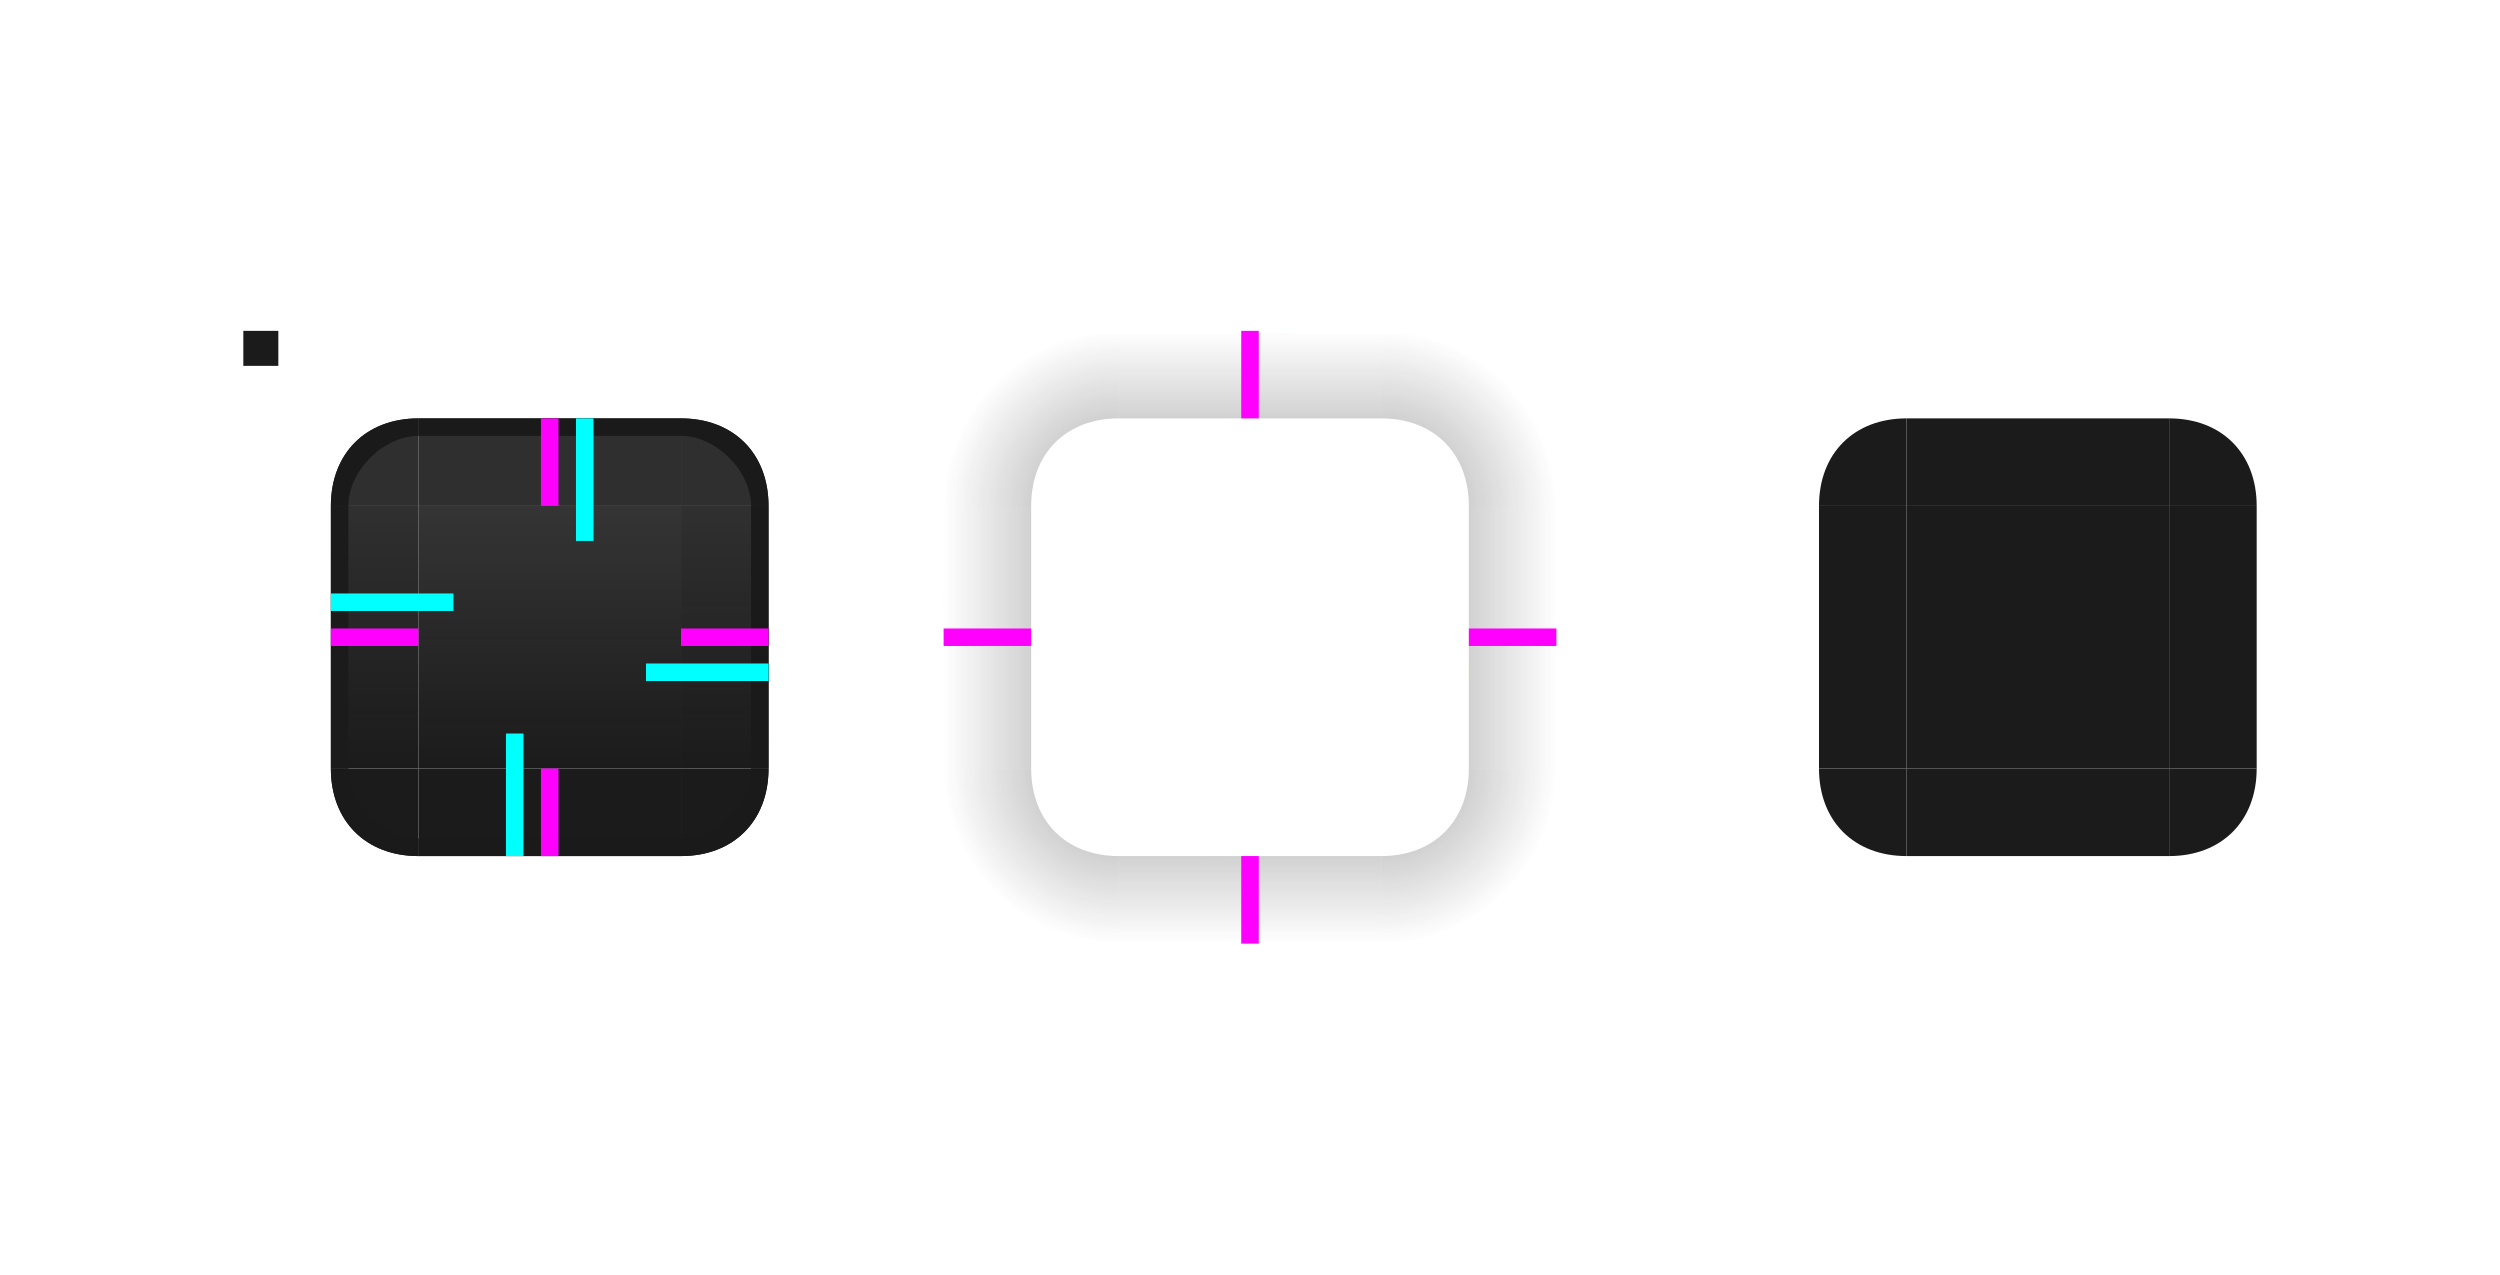
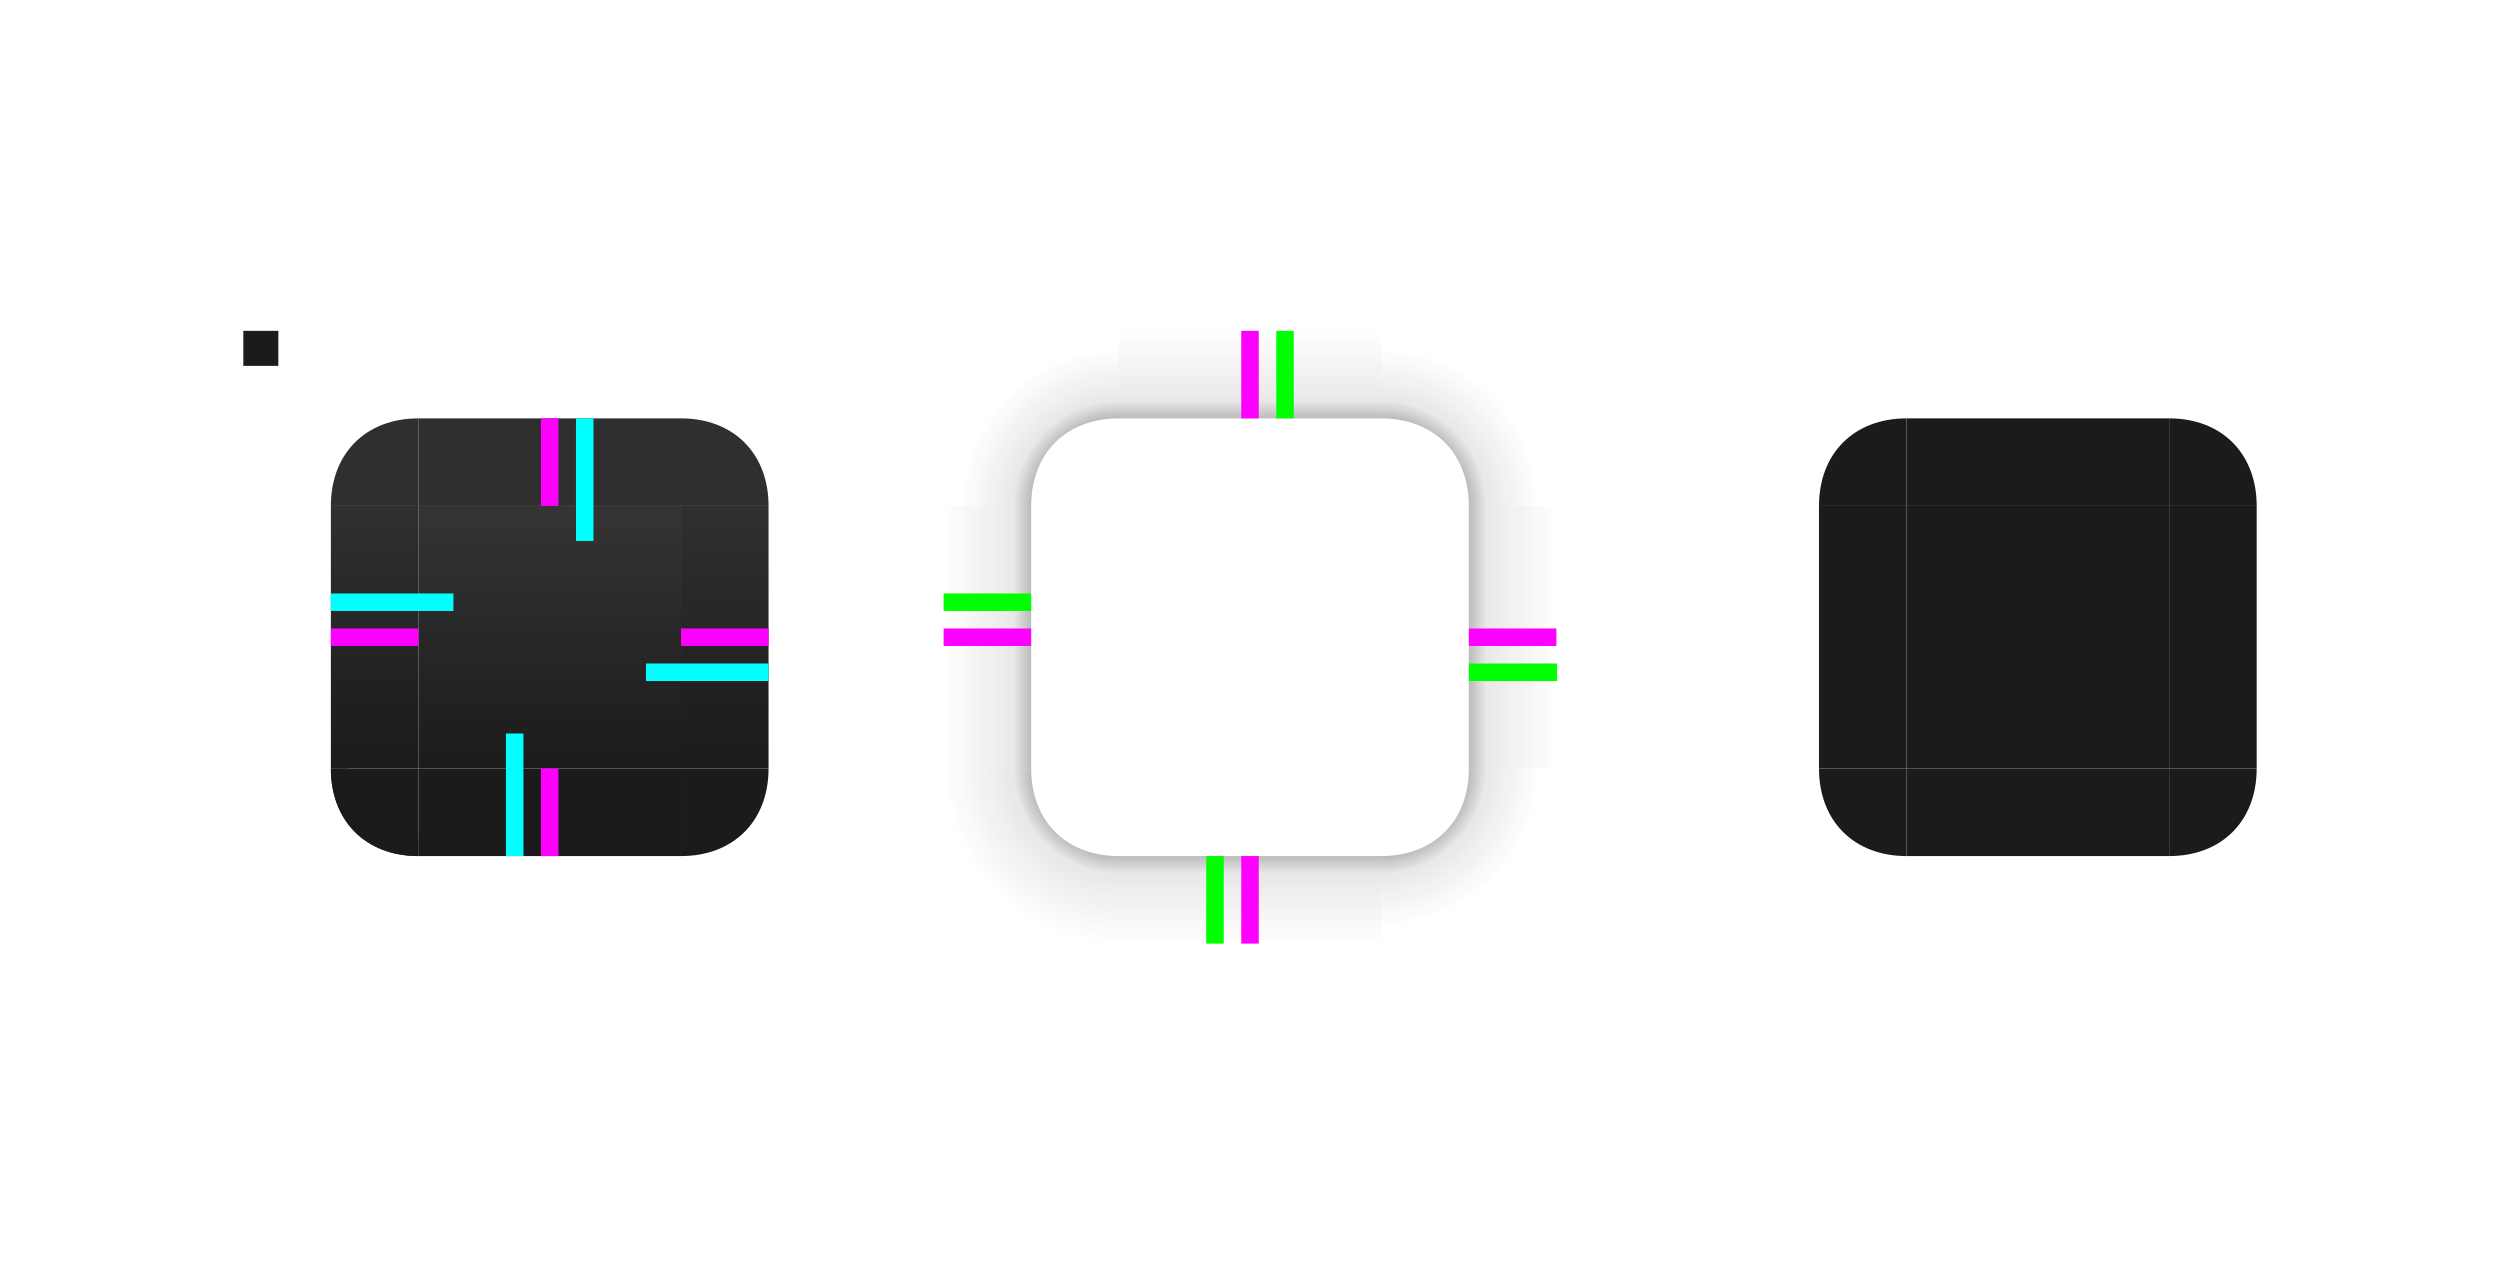
<svg xmlns="http://www.w3.org/2000/svg" xmlns:xlink="http://www.w3.org/1999/xlink" width="37.781mm" height="19.26mm" viewBox="0 0 142.795 72.795" version="1.1" id="svg4399">
  <defs id="defs4393">
    <linearGradient id="linearGradient5443">
      <stop style="stop-color:#1b1b1b;stop-opacity:1;" offset="0" id="stop5439" />
      <stop style="stop-color:#1b1b1b;stop-opacity:0.85" offset="1" id="stop5441" />
    </linearGradient>
    <linearGradient id="linearGradient5435">
      <stop style="stop-color:#1b1b1b;stop-opacity:1;" offset="0" id="stop5431" />
      <stop style="stop-color:#1b1b1b;stop-opacity:0.85" offset="1" id="stop5433" />
    </linearGradient>
    <linearGradient id="linearGradient5427">
      <stop style="stop-color:#1b1b1b;stop-opacity:1;" offset="0" id="stop5423" />
      <stop style="stop-color:#1b1b1b;stop-opacity:0.85" offset="1" id="stop5425" />
    </linearGradient>
-     <linearGradient id="linearGradient5353">
-       <stop style="stop-color:#1a1a1a;stop-opacity:0" offset="0" id="stop5349" />
-       <stop style="stop-color:#1b1b1b;stop-opacity:0.2" offset="1" id="stop5351" />
-     </linearGradient>
-     <linearGradient id="linearGradient5347">
-       <stop style="stop-color:#1a1a1a;stop-opacity:0" offset="0" id="stop5343" />
-       <stop style="stop-color:#1b1b1b;stop-opacity:0.2" offset="1" id="stop5345" />
-     </linearGradient>
-     <linearGradient id="linearGradient5341">
-       <stop style="stop-color:#1a1a1a;stop-opacity:0" offset="0" id="stop5337" />
-       <stop style="stop-color:#1b1b1b;stop-opacity:0.2" offset="1" id="stop5339" />
-     </linearGradient>
-     <linearGradient id="linearGradient5325">
-       <stop style="stop-color:#1b1b1b;stop-opacity:1" offset="0" id="stop5321" />
-       <stop style="stop-color:#1a1a1a;stop-opacity:0.206" offset="0.495" id="stop5355" />
-       <stop style="stop-color:#1a1a1a;stop-opacity:0" offset="1" id="stop5323" />
-     </linearGradient>
-     <linearGradient id="linearGradient5251">
-       <stop style="stop-color:#1a1a1a;stop-opacity:0" offset="0" id="stop5247" />
-       <stop style="stop-color:#1b1b1a;stop-opacity:0.2" offset="1" id="stop5249" />
-     </linearGradient>
-     <linearGradient xlink:href="#linearGradient5353" id="linearGradient5255" x1="255" y1="602.5" x2="260" y2="602.5" gradientUnits="userSpaceOnUse" />
-     <linearGradient xlink:href="#linearGradient5341" id="linearGradient5255-5" x1="255" y1="602.5" x2="260" y2="602.5" gradientUnits="userSpaceOnUse" gradientTransform="translate(-545,-1205)" />
-     <linearGradient xlink:href="#linearGradient5347" id="linearGradient5255-9" x1="255" y1="602.5" x2="260" y2="602.5" gradientUnits="userSpaceOnUse" gradientTransform="translate(330,-875)" />
-     <linearGradient xlink:href="#linearGradient5251" id="linearGradient5255-7" x1="255" y1="602.5" x2="260" y2="602.5" gradientUnits="userSpaceOnUse" gradientTransform="translate(-875,-330)" />
-     <radialGradient xlink:href="#linearGradient5325" id="radialGradient5327" cx="265" cy="610" fx="265" fy="610" r="5" gradientUnits="userSpaceOnUse" gradientTransform="matrix(-2,0,0,-2,795,1830)" />
-     <radialGradient xlink:href="#linearGradient5325" id="radialGradient5327-1" cx="265" cy="610" fx="265" fy="610" r="5" gradientUnits="userSpaceOnUse" gradientTransform="matrix(0,2,-2,0,1500,80)" />
-     <radialGradient xlink:href="#linearGradient5325" id="radialGradient5327-6" cx="265" cy="610" fx="265" fy="610" r="5" gradientUnits="userSpaceOnUse" gradientTransform="matrix(2,0,0,2,-250,-625)" />
-     <radialGradient xlink:href="#linearGradient5325" id="radialGradient5327-0" cx="265" cy="610" fx="265" fy="610" r="5" gradientUnits="userSpaceOnUse" gradientTransform="matrix(0,-2,2,0,-955,1125)" />
    <linearGradient xlink:href="#linearGradient5427" id="linearGradient5429" x1="233" y1="610" x2="233" y2="590" gradientUnits="userSpaceOnUse" />
    <linearGradient xlink:href="#linearGradient5435" id="linearGradient5437" x1="223" y1="610" x2="223" y2="585" gradientUnits="userSpaceOnUse" />
    <linearGradient xlink:href="#linearGradient5443" id="linearGradient5445" x1="242" y1="610" x2="242" y2="585" gradientUnits="userSpaceOnUse" />
+     <linearGradient id="linearGradient5347-5">
+       <stop style="stop-color:#1a1a1a;stop-opacity:0" offset="0" id="stop5343-6" />
+       <stop style="stop-color:#1a1a1a;stop-opacity:0.098;" offset="0.8" id="stop966" />
+       <stop style="stop-color:#1b1b1b;stop-opacity:0.3" offset="1" id="stop5345-2" />
+     </linearGradient>
+     <linearGradient xlink:href="#linearGradient5347-5" id="linearGradient1006" x1="255" y1="602.5" x2="260" y2="602.5" gradientUnits="userSpaceOnUse" gradientTransform="translate(329.9999,-874.9999)" />
+     <linearGradient xlink:href="#linearGradient5353" id="linearGradient5255" x1="255" y1="602.5" x2="260" y2="602.5" gradientUnits="userSpaceOnUse" gradientTransform="translate(-8e-5,-1.3e-4)" />
+     <linearGradient id="linearGradient5353">
+       <stop style="stop-color:#1a1a1a;stop-opacity:0" offset="0" id="stop5349" />
+       <stop style="stop-color:#1a1a1a;stop-opacity:0.098;" offset="0.8" id="stop968" />
+       <stop style="stop-color:#1b1b1b;stop-opacity:0.3" offset="1" id="stop5351" />
+     </linearGradient>
+     <linearGradient xlink:href="#linearGradient5347-5" id="linearGradient5255-5" x1="255" y1="603" x2="260" y2="603" gradientUnits="userSpaceOnUse" gradientTransform="translate(-544.9999,-1205)" />
+     <linearGradient xlink:href="#linearGradient5251" id="linearGradient5255-7" x1="255" y1="602.5" x2="260" y2="602.5" gradientUnits="userSpaceOnUse" gradientTransform="translate(-874.9999,-330.0001)" />
+     <linearGradient id="linearGradient5251">
+       <stop style="stop-color:#1a1a1a;stop-opacity:0" offset="0" id="stop5247" />
+       <stop style="stop-color:#1a1a1a;stop-opacity:0.1" offset="0.8" id="stop952" />
+       <stop style="stop-color:#1b1b1a;stop-opacity:0.3" offset="1" id="stop5249" />
+     </linearGradient>
+     <radialGradient xlink:href="#linearGradient976" id="radialGradient5327" cx="265" cy="610" fx="265" fy="610" r="5" gradientUnits="userSpaceOnUse" gradientTransform="matrix(-2,0,0,-2,794.9999,1830)" />
+     <linearGradient id="linearGradient976">
+       <stop style="stop-color:#1b1b1b;stop-opacity:1" offset="0" id="stop970" />
+       <stop style="stop-color:#1a1a1a;stop-opacity:0.3" offset="0.5" id="stop991" />
+       <stop style="stop-color:#1a1a1a;stop-opacity:0.1" offset="0.6" id="stop1383" />
+       <stop style="stop-color:#1a1a1a;stop-opacity:0" offset="1" id="stop974" />
+     </linearGradient>
+     <radialGradient xlink:href="#linearGradient960" id="radialGradient5327-1" cx="265" cy="610" fx="265" fy="610" r="5" gradientUnits="userSpaceOnUse" gradientTransform="matrix(0,2,-2,0,1500,79.99987)" />
+     <linearGradient id="linearGradient960">
+       <stop style="stop-color:#1b1b1b;stop-opacity:1" offset="0" id="stop954" />
+       <stop style="stop-color:#1a1a1a;stop-opacity:0.3" offset="0.5" id="stop964" />
+       <stop style="stop-color:#1a1a1a;stop-opacity:0.1" offset="0.6" id="stop956" />
+       <stop style="stop-color:#1a1a1a;stop-opacity:0" offset="0.9" id="stop962" />
+       <stop style="stop-color:#1a1a1a;stop-opacity:0" offset="1" id="stop958" />
+     </linearGradient>
+     <radialGradient xlink:href="#linearGradient960" id="radialGradient5327-6" cx="265" cy="610" fx="265" fy="610" r="5" gradientUnits="userSpaceOnUse" gradientTransform="matrix(2,0,0,2,-250.0001,-625.0001)" />
+     <radialGradient xlink:href="#linearGradient5325" id="radialGradient5327-0" cx="265" cy="610" fx="265" fy="610" r="5" gradientUnits="userSpaceOnUse" gradientTransform="matrix(0,-2,2,0,-955.0001,1125)" />
+     <linearGradient id="linearGradient5325">
+       <stop style="stop-color:#1b1b1b;stop-opacity:1" offset="0" id="stop5321" />
+       <stop style="stop-color:#1a1a1a;stop-opacity:0.3" offset="0.5" id="stop996" />
+       <stop style="stop-color:#1a1a1a;stop-opacity:0.1" offset="0.6" id="stop994" />
+       <stop style="stop-color:#1a1a1a;stop-opacity:0" offset="0.9" id="stop5355" />
+       <stop style="stop-color:#1a1a1a;stop-opacity:0" offset="1" id="stop5323" />
+     </linearGradient>
  </defs>
  <g id="layer1" transform="translate(-201.1024,-566.1024)">
    <g id="mask-bottomleft" transform="translate(84.99992)">
      <path style="fill:#1b1b1b;fill-opacity:1;stroke:none;stroke-width:1px;stroke-linecap:butt;stroke-linejoin:miter;stroke-opacity:1" d="m 220,610 c 0,3 2,5 5,5 v -5 z" id="path5002-7-5" />
    </g>
    <rect style="fill:url(#linearGradient5429);fill-opacity:1;stroke-opacity:0" id="center" width="15" height="15" x="225" y="595" />
    <g id="left">
      <rect style="fill:url(#linearGradient5437);fill-opacity:1;stroke-opacity:0" id="rect4988" width="5" height="15" x="220" y="595" />
-       <path style="fill:#1b1b1b;fill-opacity:1;stroke:none;stroke-width:1px;stroke-linecap:butt;stroke-linejoin:miter;stroke-opacity:1" d="m 220,595 v 15 h 1 v -15 z" id="path4994" />
    </g>
    <g id="right">
      <rect style="fill:url(#linearGradient5445);fill-opacity:1;stroke-opacity:0" id="rect4984" width="5" height="15" x="240" y="595" />
-       <path style="fill:#1a1a1a;stroke:none;stroke-width:1px;stroke-linecap:butt;stroke-linejoin:miter;stroke-opacity:1" d="m 244,595 v 15 h 1 v -15 z" id="path4996" />
    </g>
    <g id="top">
      <rect style="fill:#1b1b1b;fill-opacity:0.91;stroke-opacity:0" id="rect4986" width="15" height="5" x="225" y="590" />
-       <path style="fill:#1a1a1a;stroke:none;stroke-width:1px;stroke-linecap:butt;stroke-linejoin:miter;stroke-opacity:1" d="m 225,590 h 15 v 1 h -15 z" id="path4998" />
    </g>
    <g id="bottom">
      <rect style="fill:#1b1b1b;fill-opacity:1;stroke-opacity:0" id="rect4990" width="15" height="5" x="225" y="610" />
-       <path style="fill:#1a1a1a;stroke:none;stroke-width:1px;stroke-linecap:butt;stroke-linejoin:miter;stroke-opacity:1" d="m 225,615 h 15 v -1 h -15 z" id="path5000" />
    </g>
-     <g id="topleft">
-       <path style="fill:#1b1b1b;fill-opacity:0.91;stroke:none;stroke-width:1px;stroke-linecap:butt;stroke-linejoin:miter;stroke-opacity:1" d="m 225,590 c -3,0 -5,2 -5,5 h 5 z" id="path5002" />
-       <path style="fill:#1a1a1a;stroke:none;stroke-width:1px;stroke-linecap:butt;stroke-linejoin:miter;stroke-opacity:1" d="m 220,595 c 0,-3 2,-5 5,-5 v 1 c -2,0 -4,2 -4,4 z" id="path5033" />
-     </g>
+     <path style="fill:#1b1b1b;fill-opacity:0.91;stroke:none;stroke-width:1px;stroke-linecap:butt;stroke-linejoin:miter;stroke-opacity:1" d="m 225,590 c -3,0 -5,2 -5,5 h 5 z" id="path5002" />
    <g id="topright">
      <path style="fill:#1b1b1b;fill-opacity:0.91;stroke:none;stroke-width:1px;stroke-linecap:butt;stroke-linejoin:miter;stroke-opacity:1" d="m 245,595 c 0,-3 -2,-5 -5,-5 v 5 z" id="path5002-4" />
-       <path style="fill:#1a1a1a;stroke:none;stroke-width:1px;stroke-linecap:butt;stroke-linejoin:miter;stroke-opacity:1" d="m 240,590 c 3,0 5,2 5,5 h -1 c 0,-2 -2,-4 -4,-4 z" id="path5033-6" />
    </g>
    <g id="bottomright">
      <path style="fill:#1b1b1b;fill-opacity:1;stroke:none;stroke-width:1px;stroke-linecap:butt;stroke-linejoin:miter;stroke-opacity:1" d="m 240,615 c 3,0 5,-2 5,-5 h -5 z" id="path5002-44" />
-       <path style="fill:#1a1a1a;stroke:none;stroke-width:1px;stroke-linecap:butt;stroke-linejoin:miter;stroke-opacity:1" d="m 245,610 c 0,3 -2,5 -5,5 v -1 c 2,0 4,-2 4,-4 z" id="path5033-3" />
    </g>
    <g id="bottomleft">
      <path style="fill:#1b1b1b;fill-opacity:1;stroke:none;stroke-width:1px;stroke-linecap:butt;stroke-linejoin:miter;stroke-opacity:1" d="m 220,610 c 0,3 2,5 5,5 v -5 z" id="path5002-7" />
      <path style="fill:#1a1a1a;stroke:none;stroke-width:1px;stroke-linecap:butt;stroke-linejoin:miter;stroke-opacity:1" d="m 225,615 c -3,0 -5,-2 -5,-5 h 1 c 0,2 2,4 4,4 z" id="path5033-1" />
    </g>
    <rect style="fill:#ff00ff;fill-opacity:1;stroke:none;stroke-opacity:0" id="hint-top-margin" width="1" height="5" x="232" y="590" />
    <rect style="fill:#ff00ff;fill-opacity:1;stroke:none;stroke-opacity:0" id="hint-right-margin" width="5" height="1" x="240" y="602" />
    <rect style="fill:#ff00ff;fill-opacity:1;stroke:none;stroke-opacity:0" id="hint-left-margin" width="5" height="1" x="220" y="602" />
    <rect style="fill:#ff00ff;fill-opacity:1;stroke:none;stroke-opacity:0" id="hint-bottom-margin" width="1" height="5" x="232" y="610" />
-     <rect style="fill:url(#linearGradient5255);fill-opacity:1;stroke:none;stroke-opacity:0" id="shadow-left" width="5" height="15" x="255" y="595" />
-     <rect style="fill:url(#linearGradient5255-5);fill-opacity:1;stroke:none;stroke-opacity:0" id="shadow-right" width="5" height="15" x="-290" y="-610" transform="scale(-1)" />
-     <rect style="fill:url(#linearGradient5255-9);fill-opacity:1;stroke:none;stroke-opacity:0" id="shadow-top" width="5" height="15" x="585" y="-280" transform="rotate(90)" />
-     <rect style="fill:url(#linearGradient5255-7);fill-opacity:1;stroke:none;stroke-opacity:0" id="shadow-bottom" width="5" height="15" x="-620" y="265" transform="rotate(-90)" />
-     <path style="fill:url(#radialGradient5327);fill-opacity:1;stroke:none;stroke-width:1px;stroke-linecap:butt;stroke-linejoin:miter;stroke-opacity:1" d="m 260,610 h -5 v 10 h 10 v -5 c -3,0 -5,-2 -5,-5 z" id="shadow-bottomleft" />
-     <path style="fill:url(#radialGradient5327-1);fill-opacity:1;stroke:none;stroke-width:1px;stroke-linecap:butt;stroke-linejoin:miter;stroke-opacity:1" d="m 280,615 v 5 h 10 v -10 h -5 c 0,3 -2,5 -5,5 z" id="shadow-bottomright" />
-     <path style="fill:url(#radialGradient5327-6);fill-opacity:1;stroke:none;stroke-width:1px;stroke-linecap:butt;stroke-linejoin:miter;stroke-opacity:1" d="m 285,595 h 5 v -10 h -10 v 5 c 3,0 5,2 5,5 z" id="shadow-topright" />
-     <path style="fill:url(#radialGradient5327-0);fill-opacity:1;stroke:none;stroke-width:1px;stroke-linecap:butt;stroke-linejoin:miter;stroke-opacity:1" d="m 265,590 v -5 h -10 v 10 h 5 c 0,-3 2,-5 5,-5 z" id="shadow-topleft" />
-     <rect style="opacity:0.206;fill:#ff00ff;fill-opacity:0;stroke:none;stroke-opacity:0" id="rect5411" width="5" height="1" x="255" y="602" />
-     <rect style="opacity:1;fill:#ff00ff;fill-opacity:1;stroke:none;stroke-opacity:0" id="shadow-hint-left-margin" width="5" height="1" x="255" y="602" />
-     <rect style="opacity:1;fill:#ff00ff;fill-opacity:1;stroke:none;stroke-opacity:0" id="shadow-hint-top-margin" width="1" height="5" x="272" y="585" />
-     <rect style="opacity:1;fill:#ff00ff;fill-opacity:1;stroke:none;stroke-opacity:0" id="shadow-hint-right-margin" width="5" height="1" x="285" y="602" />
-     <rect style="opacity:1;fill:#ff00ff;fill-opacity:1;stroke:none;stroke-opacity:0" id="shadow-hint-bottom-margin" width="1" height="5" x="272" y="615" />
    <rect style="opacity:1;fill:#1b1b1b;fill-opacity:1;stroke:none;stroke-opacity:0" id="hint-stretch-borders" width="2" height="2" x="215" y="585" />
-     <rect style="opacity:1;fill:#00ff00;fill-opacity:1;stroke:none;stroke-width:0.014;stroke-opacity:0" id="shadow-hint-top-inset" width="1" height="0.001" x="274" y="585" />
-     <rect style="opacity:1;fill:#00ff00;fill-opacity:1;stroke:none;stroke-width:0.014;stroke-opacity:0" id="shadow-hint-right-inset" width="0.001" height="1" x="285" y="604" />
-     <rect style="opacity:1;fill:#00ff00;fill-opacity:1;stroke:none;stroke-width:0.014;stroke-opacity:0" id="shadow-hint-bottom-margin-0" width="1" height="0.001" x="270" y="615" />
-     <rect style="opacity:1;fill:#00ff00;fill-opacity:1;stroke:none;stroke-width:0.014;stroke-opacity:0" id="shadow-hint-left-inset" width="0.001" height="1" x="255" y="600" />
    <rect style="fill:#00ffff;fill-opacity:1;stroke:none;stroke-width:1.183;stroke-opacity:0" id="thick-hint-left-margin" width="7" height="1" x="220" y="600" />
    <rect style="fill:#00ffff;fill-opacity:1;stroke:none;stroke-width:1.183;stroke-opacity:0" id="thick-hint-top-margin" width="1" height="7" x="234" y="590" />
    <rect style="fill:#00ffff;fill-opacity:1;stroke:none;stroke-width:1.183;stroke-opacity:0" id="thick-hint-right-margin" width="7" height="1" x="238" y="604" />
    <rect style="fill:#00ffff;fill-opacity:1;stroke:none;stroke-width:1.183;stroke-opacity:0" id="thick-hint-bottom-margin" width="1" height="7" x="230" y="608" />
    <rect style="fill:#1b1b1b;fill-opacity:1;stroke-opacity:0" id="mask-center" width="15" height="15" x="310" y="595" />
    <g id="mask-left" transform="translate(84.99992)">
      <rect style="fill:#1b1b1b;fill-opacity:1;stroke-opacity:0" id="rect4988-9" width="5" height="15" x="220" y="595" />
    </g>
    <g id="mask-right" transform="translate(84.99992)">
      <rect style="fill:#1b1b1b;fill-opacity:1;stroke-opacity:0" id="rect4984-7" width="5" height="15" x="240" y="595" />
    </g>
    <g id="mask-top" transform="translate(84.99992)">
      <rect style="fill:#1b1b1b;fill-opacity:1;stroke-opacity:0" id="rect4986-3" width="15" height="5" x="225" y="590" />
    </g>
    <g id="mask-bottom" transform="translate(84.99992)">
      <rect style="fill:#1b1b1b;fill-opacity:1;stroke-opacity:0" id="rect4990-6" width="15" height="5" x="225" y="610" />
    </g>
    <g id="mask-topleft" transform="translate(84.99992)">
      <path style="fill:#1b1b1b;fill-opacity:1;stroke:none;stroke-width:1px;stroke-linecap:butt;stroke-linejoin:miter;stroke-opacity:1" d="m 225,590 c -3,0 -5,2 -5,5 h 5 z" id="path5002-1" />
    </g>
    <g id="mask-topright" transform="translate(84.99992)">
      <path style="fill:#1b1b1b;fill-opacity:1;stroke:none;stroke-width:1px;stroke-linecap:butt;stroke-linejoin:miter;stroke-opacity:1" d="m 245,595 c 0,-3 -2,-5 -5,-5 v 5 z" id="path5002-4-9" />
    </g>
    <g id="mask-bottomright" transform="translate(84.99992)">
      <path style="fill:#1b1b1b;fill-opacity:1;stroke:none;stroke-width:1px;stroke-linecap:butt;stroke-linejoin:miter;stroke-opacity:1" d="m 240,615 c 3,0 5,-2 5,-5 h -5 z" id="path5002-44-2" />
    </g>
+     <rect style="fill:url(#linearGradient5255);fill-opacity:1;stroke:none;stroke-opacity:0" id="shadow-left" width="5" height="15" x="255" y="595" />
+     <rect style="fill:url(#linearGradient5255-5);fill-opacity:1;stroke:none;stroke-opacity:0" id="shadow-right" width="5" height="15" x="-290" y="-610" transform="scale(-1)" />
+     <rect style="fill:url(#linearGradient1006);fill-opacity:1;stroke:none;stroke-opacity:0" id="shadow-top" width="5" height="15" x="585" y="-280" transform="rotate(90)" />
+     <rect style="fill:url(#linearGradient5255-7);fill-opacity:1;stroke:none;stroke-opacity:0" id="shadow-bottom" width="5" height="15" x="-620" y="265" transform="rotate(-90)" />
+     <path style="fill:url(#radialGradient5327);fill-opacity:1;stroke:none;stroke-width:1px;stroke-linecap:butt;stroke-linejoin:miter;stroke-opacity:1" d="m 260,610 h -5 v 10 h 10 v -5 c -3,0 -5,-2 -5,-5 z" id="shadow-bottomleft" />
+     <path style="fill:url(#radialGradient5327-1);fill-opacity:1;stroke:none;stroke-width:1px;stroke-linecap:butt;stroke-linejoin:miter;stroke-opacity:1" d="m 280,615 v 5 h 10 v -10 l -5,-1.3e-4 c 0,3 -2,5 -5,5 z" id="shadow-bottomright" />
+     <path style="fill:url(#radialGradient5327-6);fill-opacity:1;stroke:none;stroke-width:1px;stroke-linecap:butt;stroke-linejoin:miter;stroke-opacity:1" d="m 285,595 h 5 v -10 h -10 v 5 c 3,0 5,2 5,5 z" id="shadow-topright" />
+     <path style="fill:url(#radialGradient5327-0);fill-opacity:1;stroke:none;stroke-width:1px;stroke-linecap:butt;stroke-linejoin:miter;stroke-opacity:1" d="m 265,590 v -5 h -10 v 10 h 5 c 0,-3 2,-5 5,-5 z" id="shadow-topleft" />
+     <rect style="opacity:0.206;fill:#ff00ff;fill-opacity:0;stroke:none;stroke-opacity:0" id="rect5411" width="5" height="1" x="255" y="602" />
+     <rect style="fill:#ff00ff;fill-opacity:1;stroke:none;stroke-opacity:0" id="shadow-hint-left-margin" width="5" height="1" x="255" y="602" />
+     <rect style="fill:#ff00ff;fill-opacity:1;stroke:none;stroke-opacity:0" id="shadow-hint-top-margin" width="1" height="5" x="272" y="585" />
+     <rect style="fill:#ff00ff;fill-opacity:1;stroke:none;stroke-opacity:0" id="shadow-hint-right-margin" width="5" height="1" x="285" y="602" />
+     <rect style="fill:#ff00ff;fill-opacity:1;stroke:none;stroke-opacity:0" id="shadow-hint-bottom-margin" width="1" height="5" x="272" y="615" />
+     <rect style="fill:#00ff00;fill-opacity:1;stroke:none;stroke-width:0.775;stroke-opacity:0" id="shadow-hint-top-inset" width="1" height="5" x="274" y="585" />
+     <rect style="fill:#00ff00;fill-opacity:1;stroke:none;stroke-width:0.639;stroke-opacity:0" id="shadow-hint-right-inset" width="5.045" height="1" x="285" y="604" />
+     <rect style="fill:#00ff00;fill-opacity:1;stroke:none;stroke-width:0.775;stroke-opacity:0" id="shadow-hint-bottom-margin-0" width="1" height="5" x="270" y="615" />
+     <rect style="fill:#00ff00;fill-opacity:1;stroke:none;stroke-width:0.632;stroke-opacity:0" id="shadow-hint-left-inset" width="5" height="1" x="255" y="600" />
  </g>
</svg>
